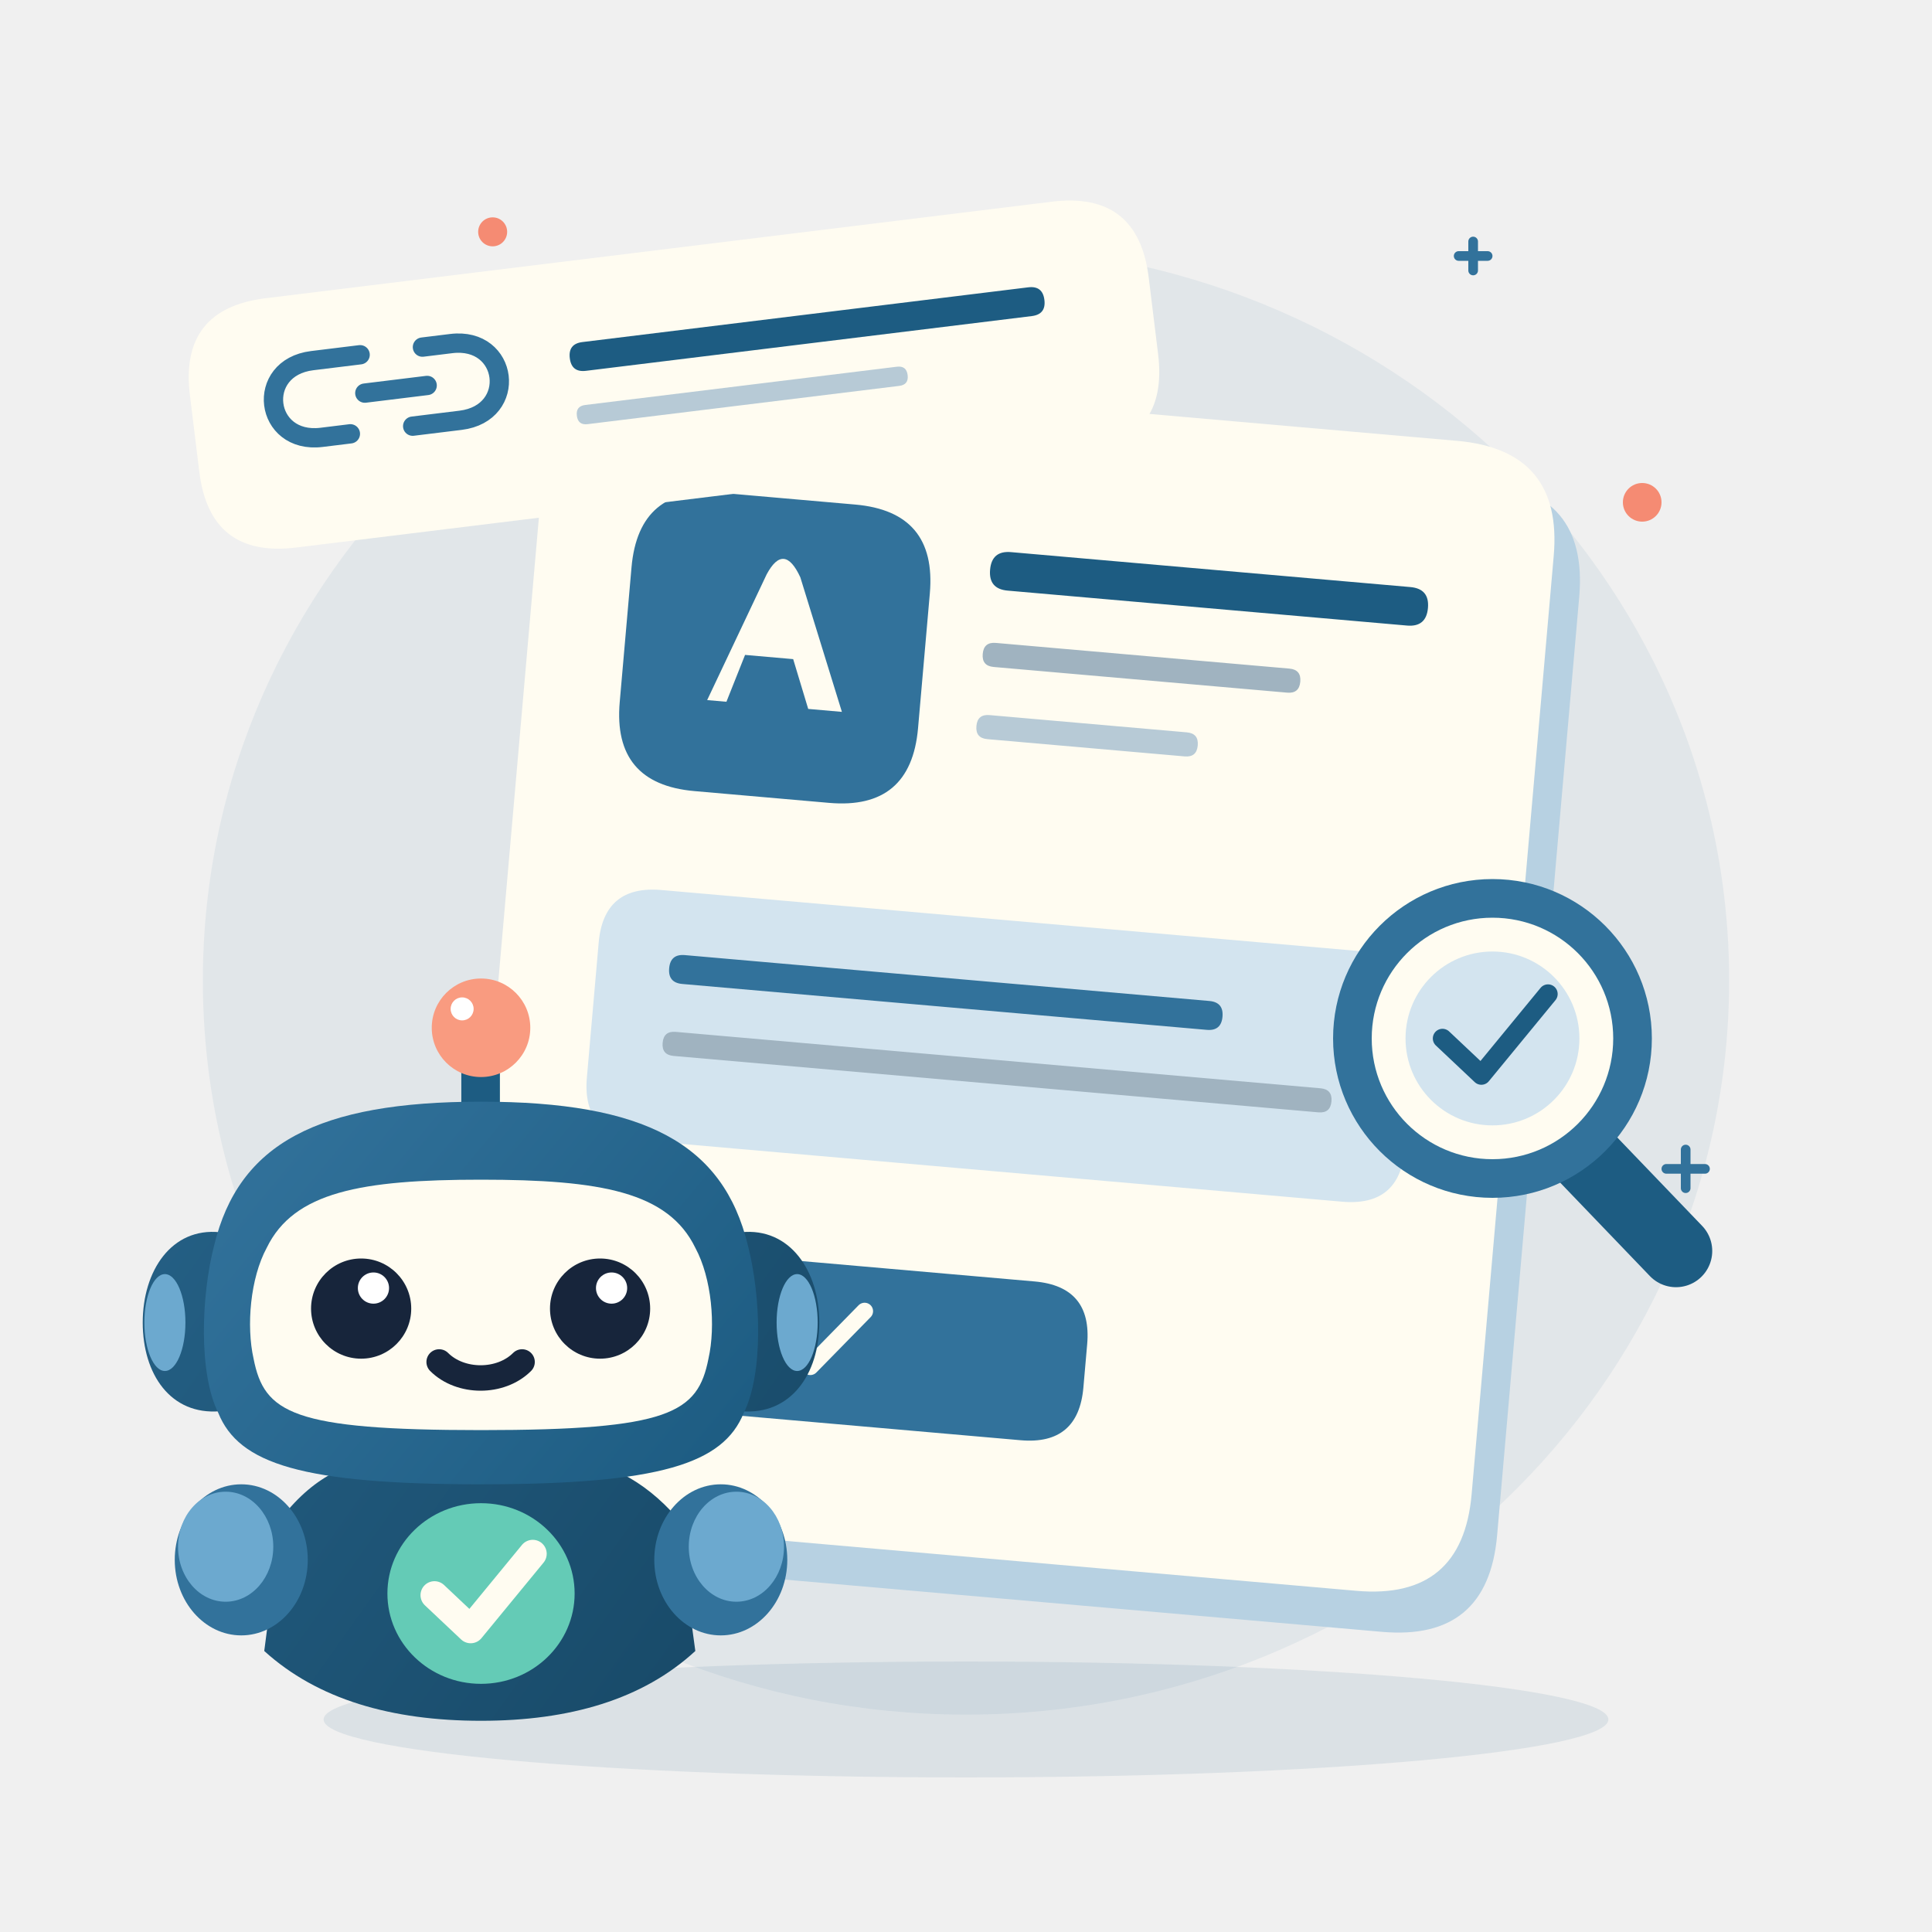
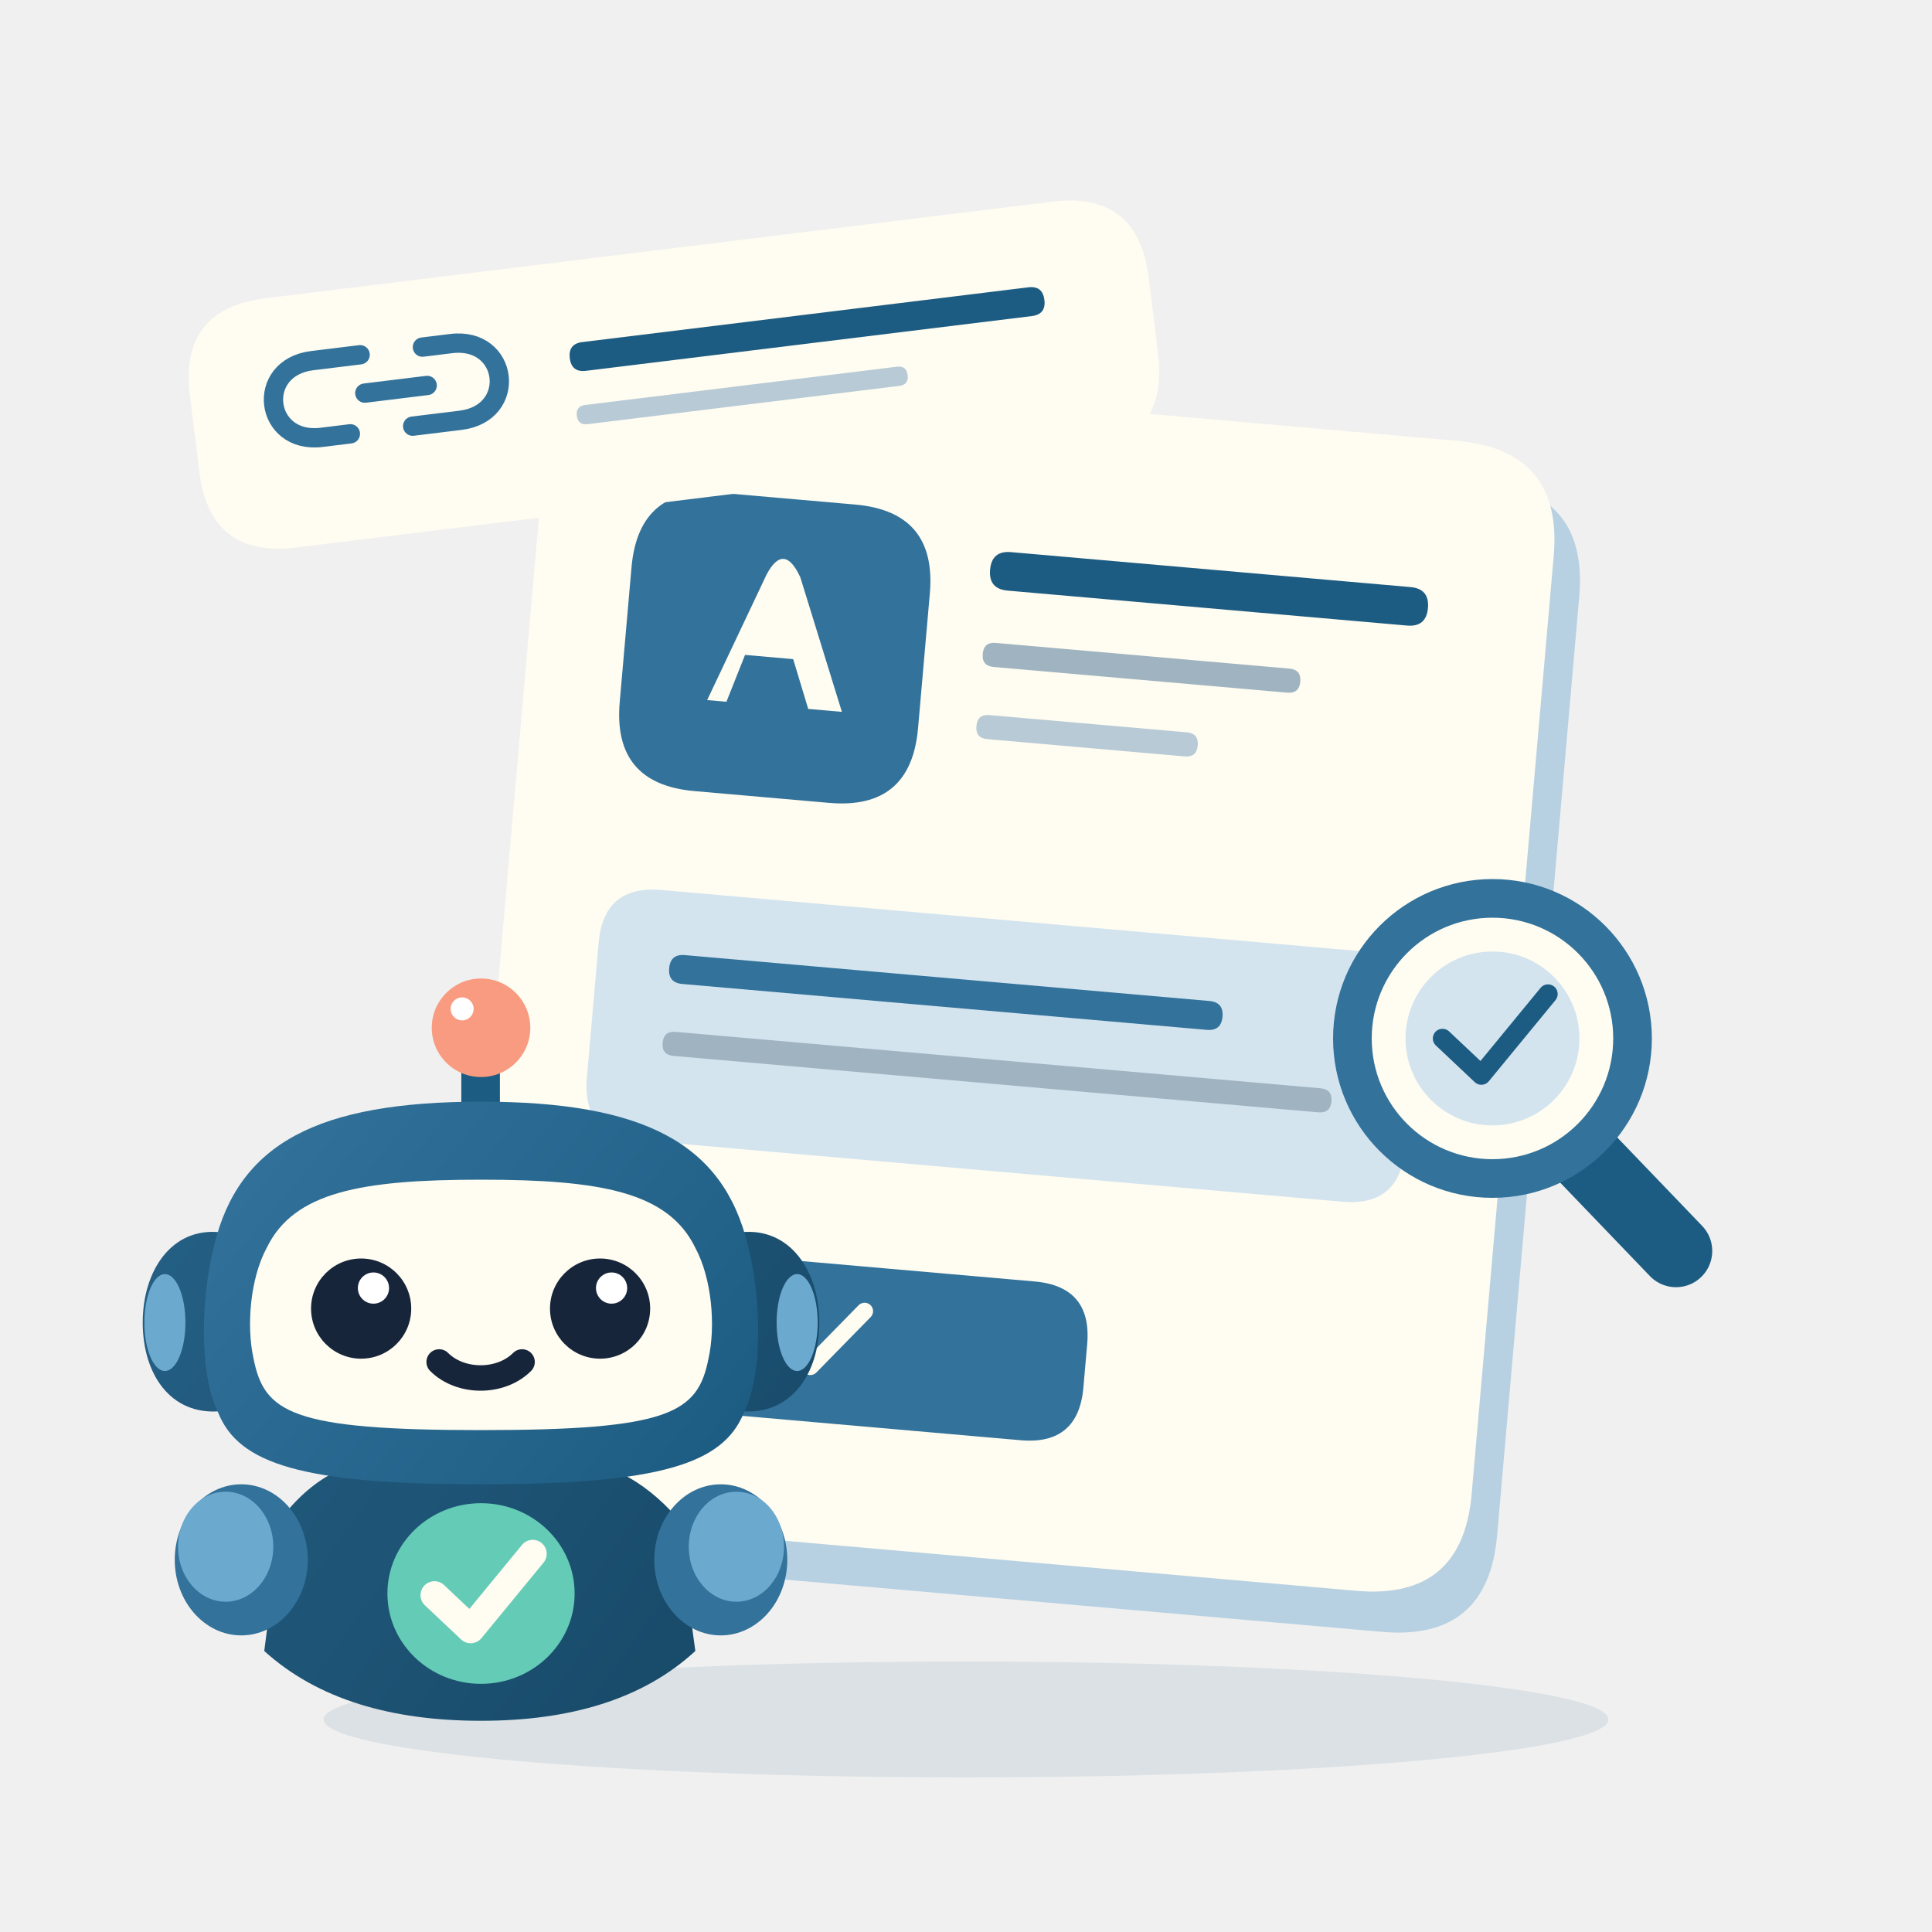
<svg xmlns="http://www.w3.org/2000/svg" viewBox="0 0 400 400" fill="none">
  <defs>
    <linearGradient id="blue" gradientUnits="userSpaceOnUse" x1="350" y1="277" x2="910" y2="744">
      <stop offset="0" stop-color="#32729B" />
      <stop offset="1" stop-color="#1D5C82" />
    </linearGradient>
    <linearGradient id="deepBlue" gradientUnits="userSpaceOnUse" x1="230" y1="436" x2="1000" y2="985">
      <stop offset="0" stop-color="#245F84" />
      <stop offset="1" stop-color="#174866" />
    </linearGradient>
    <linearGradient id="handBlue" gradientUnits="userSpaceOnUse" x1="270" y1="846" x2="960" y2="966">
      <stop offset="0" stop-color="#80BCDE" />
      <stop offset="1" stop-color="#5E9DC5" />
    </linearGradient>
    <linearGradient id="coral" gradientUnits="userSpaceOnUse" x1="310" y1="765" x2="568" y2="1056">
      <stop offset="0" stop-color="#F99B80" />
      <stop offset="1" stop-color="#EF806B" />
    </linearGradient>
    <linearGradient id="mint" gradientUnits="userSpaceOnUse" x1="710" y1="768" x2="921" y2="1055">
      <stop offset="0" stop-color="#77D6C2" />
      <stop offset="1" stop-color="#54C5AC" />
    </linearGradient>
    <clipPath id="top_tip_mask" clipPathUnits="userSpaceOnUse">
      <path d="M710 652 L810 652 L810 870 L618 870 Z" />
    </clipPath>
    <clipPath id="bottom_tip_mask" clipPathUnits="userSpaceOnUse">
      <path d="M607 997 L539 1180 L440 1180 L440 997 Z" />
    </clipPath>
  </defs>
  <g id="share">
-     <path d="M42 203 A158 152 0 1 0 358 203 A158 152 0 1 0 42 203 Z" fill="#32729B" opacity="0.08" />
    <path d="M67 356 A133 12 0 1 0 333 356 A133 12 0 1 0 67 356 Z" fill="#1D5C82" opacity="0.1" />
-     <path d="M45 95 H55 M50 90 V100" fill="none" stroke="#32729B" stroke-width="2" stroke-linecap="round" stroke-linejoin="round" />
-     <path d="M345 242 H353 M349 238 V246" fill="none" stroke="#32729B" stroke-width="2" stroke-linecap="round" stroke-linejoin="round" />
-     <path d="M302 53 H308 M305 50 V56" fill="none" stroke="#32729B" stroke-width="2" stroke-linecap="round" stroke-linejoin="round" />
-     <path d="M336 104 A4 4 0 1 0 344 104 A4 4 0 1 0 336 104 Z" fill="#F58B73" />
-     <path d="M51 287 A3 3 0 1 0 57 287 A3 3 0 1 0 51 287 Z" fill="#F58B73" />
-     <path d="M99 48 A3 3 0 1 0 105 48 A3 3 0 1 0 99 48 Z" fill="#F58B73" />
    <g id="app_listing" transform="rotate(5 225 199)">
      <path d="M132 93 H298 Q320 93 320 115 V310 Q320 332 298 332 H132 Q110 332 110 310 V115 Q110 93 132 93 Z" fill="#B7D1E2" />
      <path d="M126 85 H292 Q314 85 314 107 V302 Q314 324 292 324 H126 Q104 324 104 302 V107 Q104 85 126 85 Z" fill="#FFFCF1" />
      <path d="M141 109 H169 Q186 109 186 126 V154 Q186 171 169 171 H141 Q124 171 124 154 V126 Q124 109 141 109 Z" fill="#32729B" />
      <path d="M142 152 L152 125 Q155 118 159 125 L170 152 H163 L159 142 H149 L146 152 Z" fill="#FFFCF1" />
      <path d="M202 116 H285 Q289 116 289 120 V120 Q289 124 285 124 H202 Q198 124 198 120 V120 Q198 116 202 116 Z" fill="#1D5C82" />
      <path d="M200.5 135 H261.5 Q264 135 264 137.5 V137.5 Q264 140 261.5 140 H200.5 Q198 140 198 137.5 V137.5 Q198 135 200.5 135 Z" fill="#A0B3C0" />
      <path d="M200.5 150 H241.5 Q244 150 244 152.5 V152.5 Q244 155 241.5 155 H200.5 Q198 155 198 152.5 V152.5 Q198 150 200.5 150 Z" fill="#B7CAD6" />
      <path d="M136 192 H282 Q294 192 294 204 V232 Q294 244 282 244 H136 Q124 244 124 232 V204 Q124 192 136 192 Z" fill="#D3E4EF" />
      <path d="M142 205 H251 Q254 205 254 208 V208 Q254 211 251 211 H142 Q139 211 139 208 V208 Q139 205 142 205 Z" fill="#32729B" />
      <path d="M141.5 221 H275.5 Q278 221 278 223.5 V223.5 Q278 226 275.5 226 H141.5 Q139 226 139 223.5 V223.5 Q139 221 141.5 221 Z" fill="#A0B3C0" />
      <path d="M136 266 H220 Q232 266 232 278 V287 Q232 299 220 299 H136 Q124 299 124 287 V278 Q124 266 136 266 Z" fill="#32729B" />
      <path d="M169.35 282 L175.3 287.61 L185.5 275.2" fill="none" stroke="#FFFCF1" stroke-width="3.5" stroke-linecap="round" stroke-linejoin="round" />
    </g>
    <g id="play_link" transform="rotate(-7 128 82)">
      <path d="M58 53 H222 Q240 53 240 71 V87 Q240 105 222 105 H58 Q40 105 40 87 V71 Q40 53 58 53 Z" fill="#FFFCF1" />
      <path d="M72 83 L66 83 C54 83 54 67 66 67 H76 M76 75 H89 M89 67 H95 C107 67 107 83 95 83 H85" fill="none" stroke="#32729B" stroke-width="4" stroke-linecap="round" stroke-linejoin="round" />
      <path d="M122 70 H215 Q218 70 218 73 V73 Q218 76 215 76 H122 Q119 76 119 73 V73 Q119 70 122 70 Z" fill="#1D5C82" />
      <path d="M121 83 H186 Q188 83 188 85 V85 Q188 87 186 87 H121 Q119 87 119 85 V85 Q119 83 121 83 Z" fill="#B7CAD6" />
    </g>
    <path d="M323 234 L347 259" fill="none" stroke="#1D5C82" stroke-width="15" stroke-linecap="round" stroke-linejoin="round" />
    <path d="M276 215 A33 33 0 1 0 342 215 A33 33 0 1 0 276 215 Z" fill="#32729B" />
    <path d="M284 215 A25 25 0 1 0 334 215 A25 25 0 1 0 284 215 Z" fill="#FFFCF1" />
    <path d="M291 215 A18 18 0 1 0 327 215 A18 18 0 1 0 291 215 Z" fill="#D3E4EF" />
    <path d="M298.65 215 L306.7 222.59 L320.5 205.8" fill="none" stroke="#1D5C82" stroke-width="4" stroke-linecap="round" stroke-linejoin="round" />
    <g id="mascot_pose" transform="translate(-7 181) scale(0.17)">
      <g id="robot" data-pivot-x="627" data-pivot-y="627">
        <path id="torso" fill="url(#deepBlue)" d="M384 784 C426 730 471 713 520 710 L728 710 C778 715 824 736 866 784 L888 946 C824 1005 735 1031 627 1031 C518 1031 428 1005 363 946 Z" />
        <g id="head_rig" data-pivot-x="627" data-pivot-y="530">
          <g id="antenna" data-pivot-x="627" data-pivot-y="278">
            <path fill="#1D5C82" d="M603 227 H650 V295 H603 Z" />
            <path fill="url(#coral)" d="M687 187 A60 60 0 1 1 567 187 A60 60 0 1 1 687 187 Z" />
            <path fill="#FFFFFF" d="M618 164 A14 14 0 1 1 590 164 A14 14 0 1 1 618 164 Z" />
          </g>
          <g id="ears">
            <path fill="url(#deepBlue)" d="M309 436 C250 430 215 483 215 546 C215 609 249 659 309 654 L330 624 V465 Z" />
            <path fill="url(#deepBlue)" d="M944 436 C1003 430 1039 483 1039 546 C1039 609 1004 659 944 654 L923 624 V465 Z" />
            <path fill="#6CA9CF" d="M267 546 A25 59 0 1 1 217 546 A25 59 0 1 1 267 546 Z" />
            <path fill="#6CA9CF" d="M1037 546 A25 59 0 1 1 987 546 A25 59 0 1 1 1037 546 Z" />
          </g>
          <path id="head" fill="url(#blue)" d="M627 277 C428 277 332 328 302 452 C286 514 283 608 307 656 C332 718 409 743 627 743 C845 743 922 718 947 656 C971 608 968 514 952 452 C922 328 826 277 627 277 Z" />
          <path id="face" fill="#FFFCF1" d="M627 372 C481 372 399 387 366 455 C346 492 341 550 350 590 C363 656 397 677 627 677 C857 677 891 656 904 590 C913 550 908 492 888 455 C855 387 773 372 627 372 Z" />
          <g id="eyes" data-pivot-x="627" data-pivot-y="529">
            <g id="eye_blink" data-pivot-x="627" data-pivot-y="529">
              <path fill="#17253B" d="M542 529 A61 61 0 1 1 420 529 A61 61 0 1 1 542 529 Z" />
              <path fill="#17253B" d="M833 529 A61 61 0 1 1 711 529 A61 61 0 1 1 833 529 Z" />
              <path fill="#FFFFFF" d="M515 504 A19 19 0 1 1 477 504 A19 19 0 1 1 515 504 Z" />
              <path fill="#FFFFFF" d="M805 504 A19 19 0 1 1 767 504 A19 19 0 1 1 805 504 Z" />
            </g>
          </g>
          <path id="smile" stroke="#17253B" stroke-width="31" stroke-linecap="round" d="M576 594 C602 620 651 620 677 594" />
        </g>
        <path d="M513 876 A114 110 0 1 0 741 876 A114 110 0 1 0 513 876 Z" fill="#64CBB6" />
        <path d="M570.3 878 L614.4 919.58 L690.0 827.6" fill="none" stroke="#FFFCF1" stroke-width="34" stroke-linecap="round" stroke-linejoin="round" />
        <path d="M254 835 A81 92 0 1 0 416 835 A81 92 0 1 0 254 835 Z" fill="#32729B" />
        <path d="M838 835 A81 92 0 1 0 1000 835 A81 92 0 1 0 838 835 Z" fill="#32729B" />
        <path d="M258 819 A58 67 0 1 0 374 819 A58 67 0 1 0 258 819 Z" fill="#6CA9CF" />
        <path d="M880 819 A58 67 0 1 0 996 819 A58 67 0 1 0 880 819 Z" fill="#6CA9CF" />
      </g>
    </g>
  </g>
</svg>
